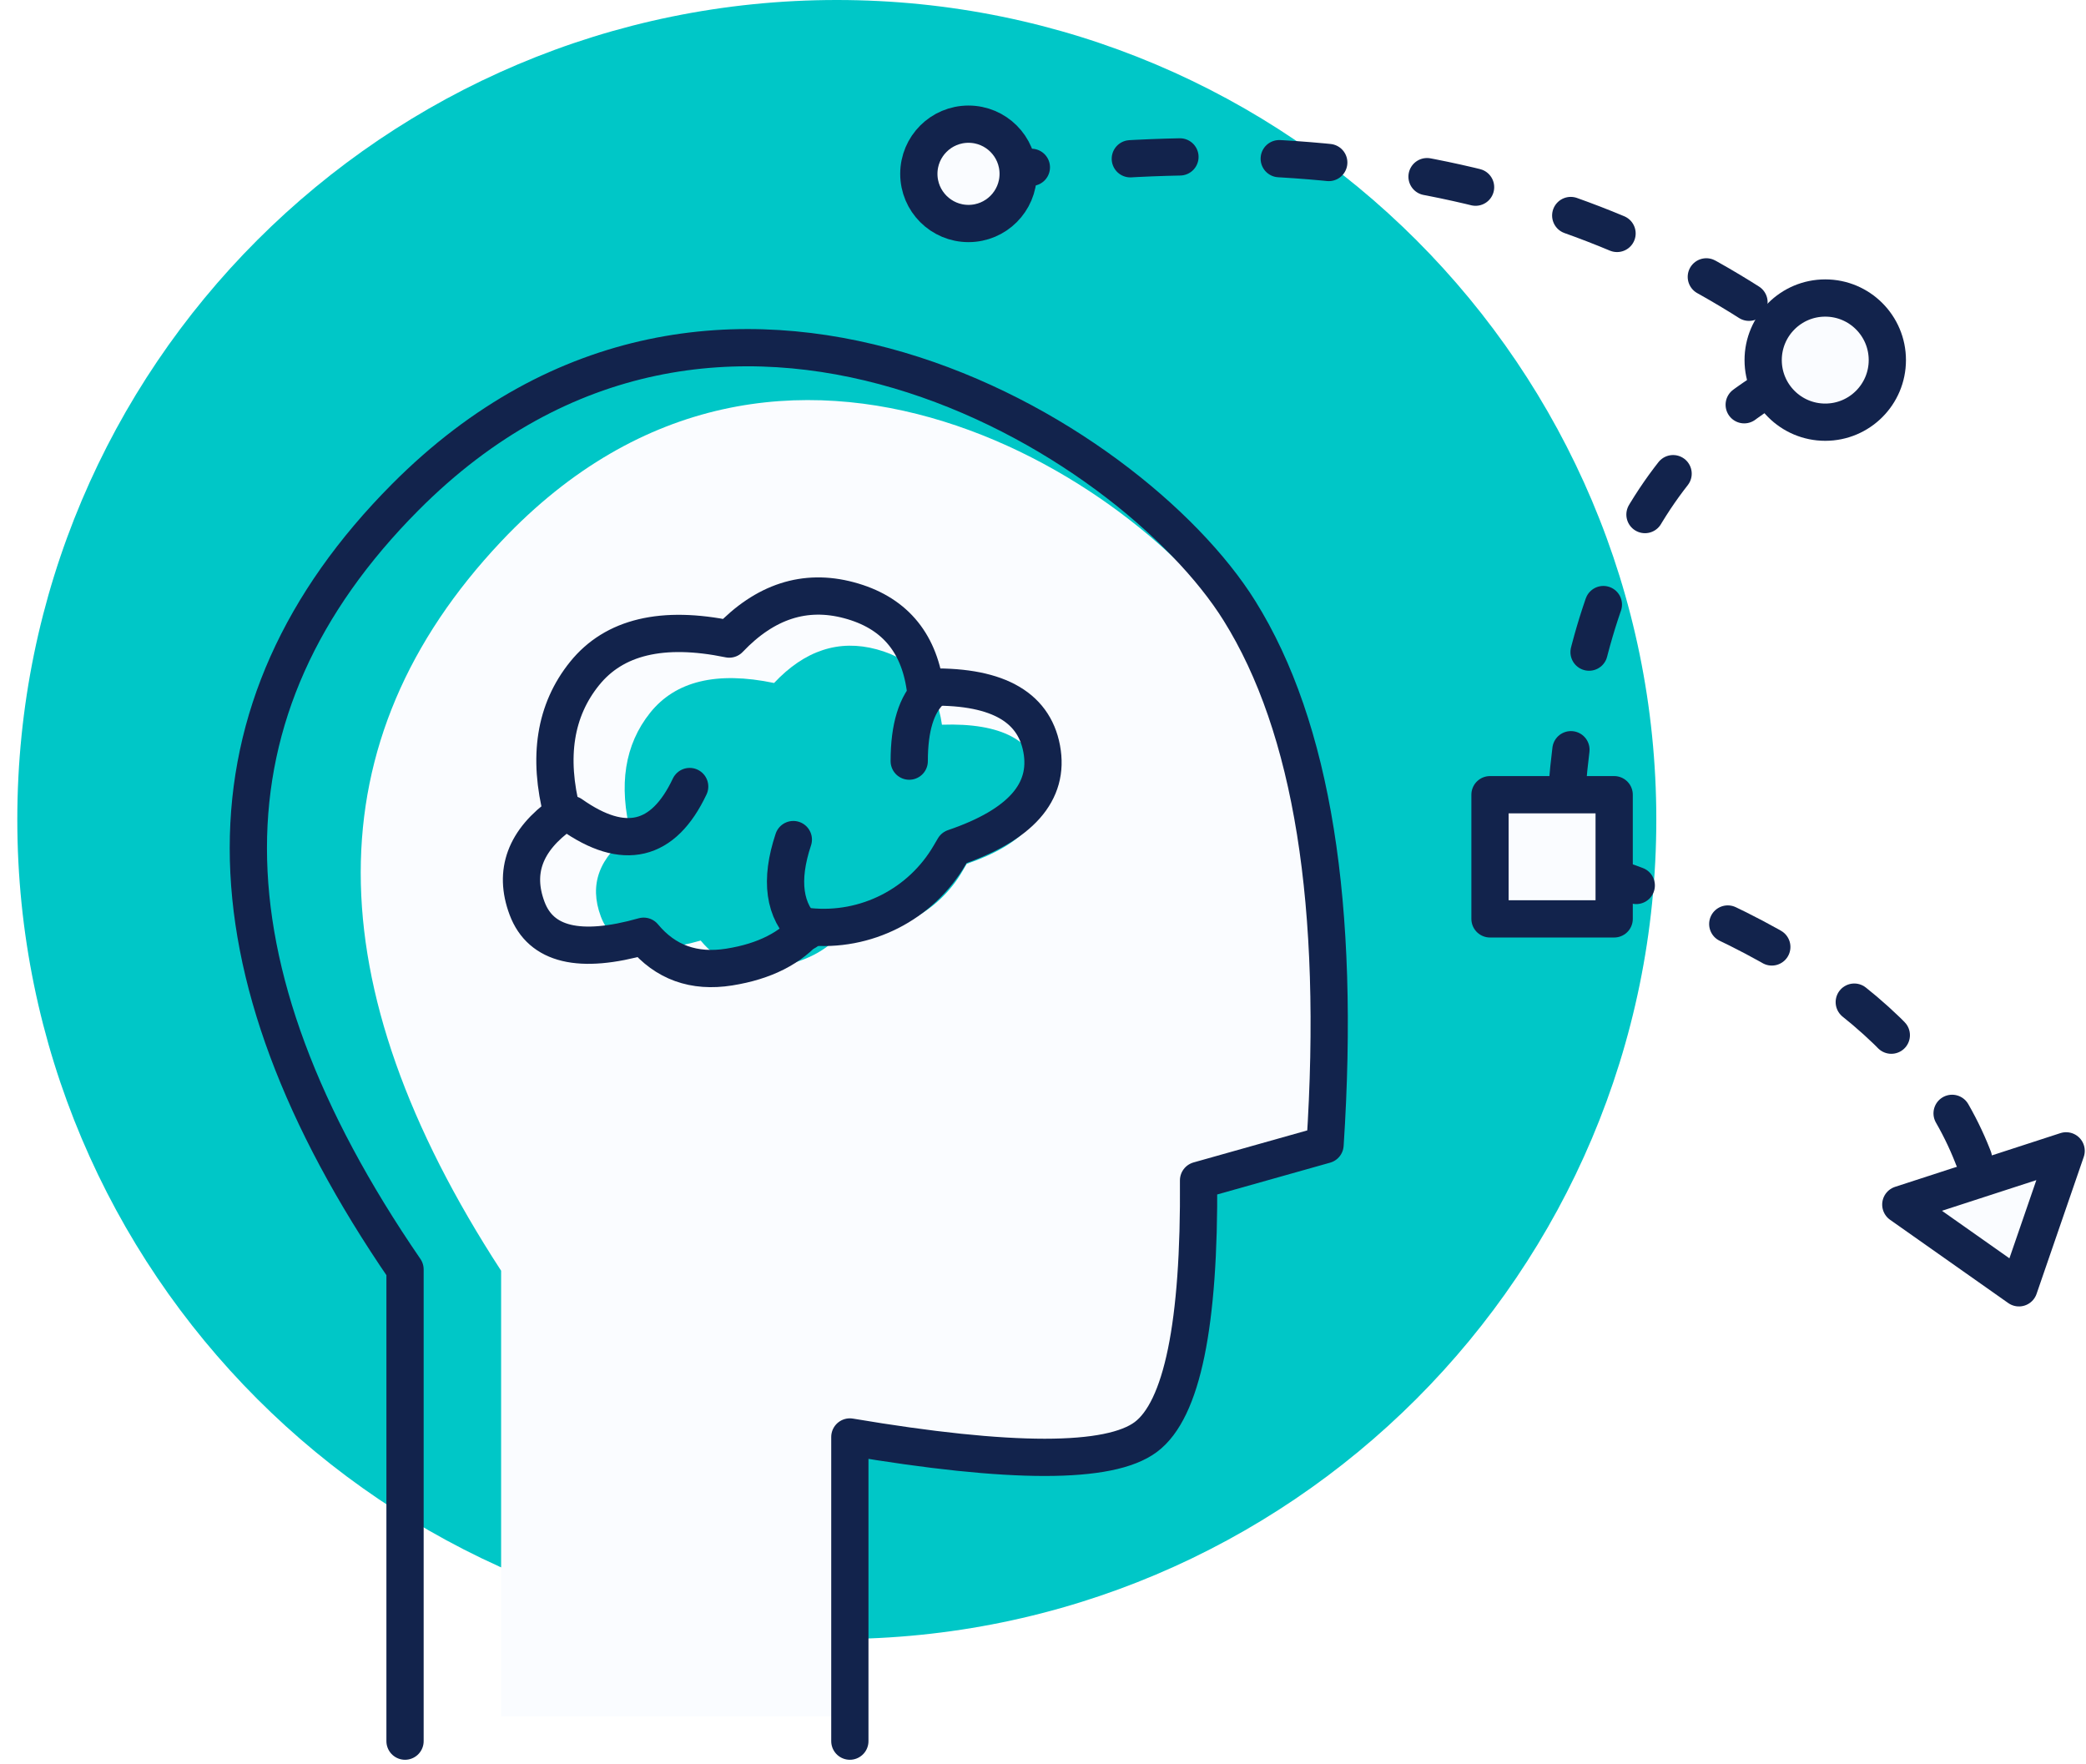
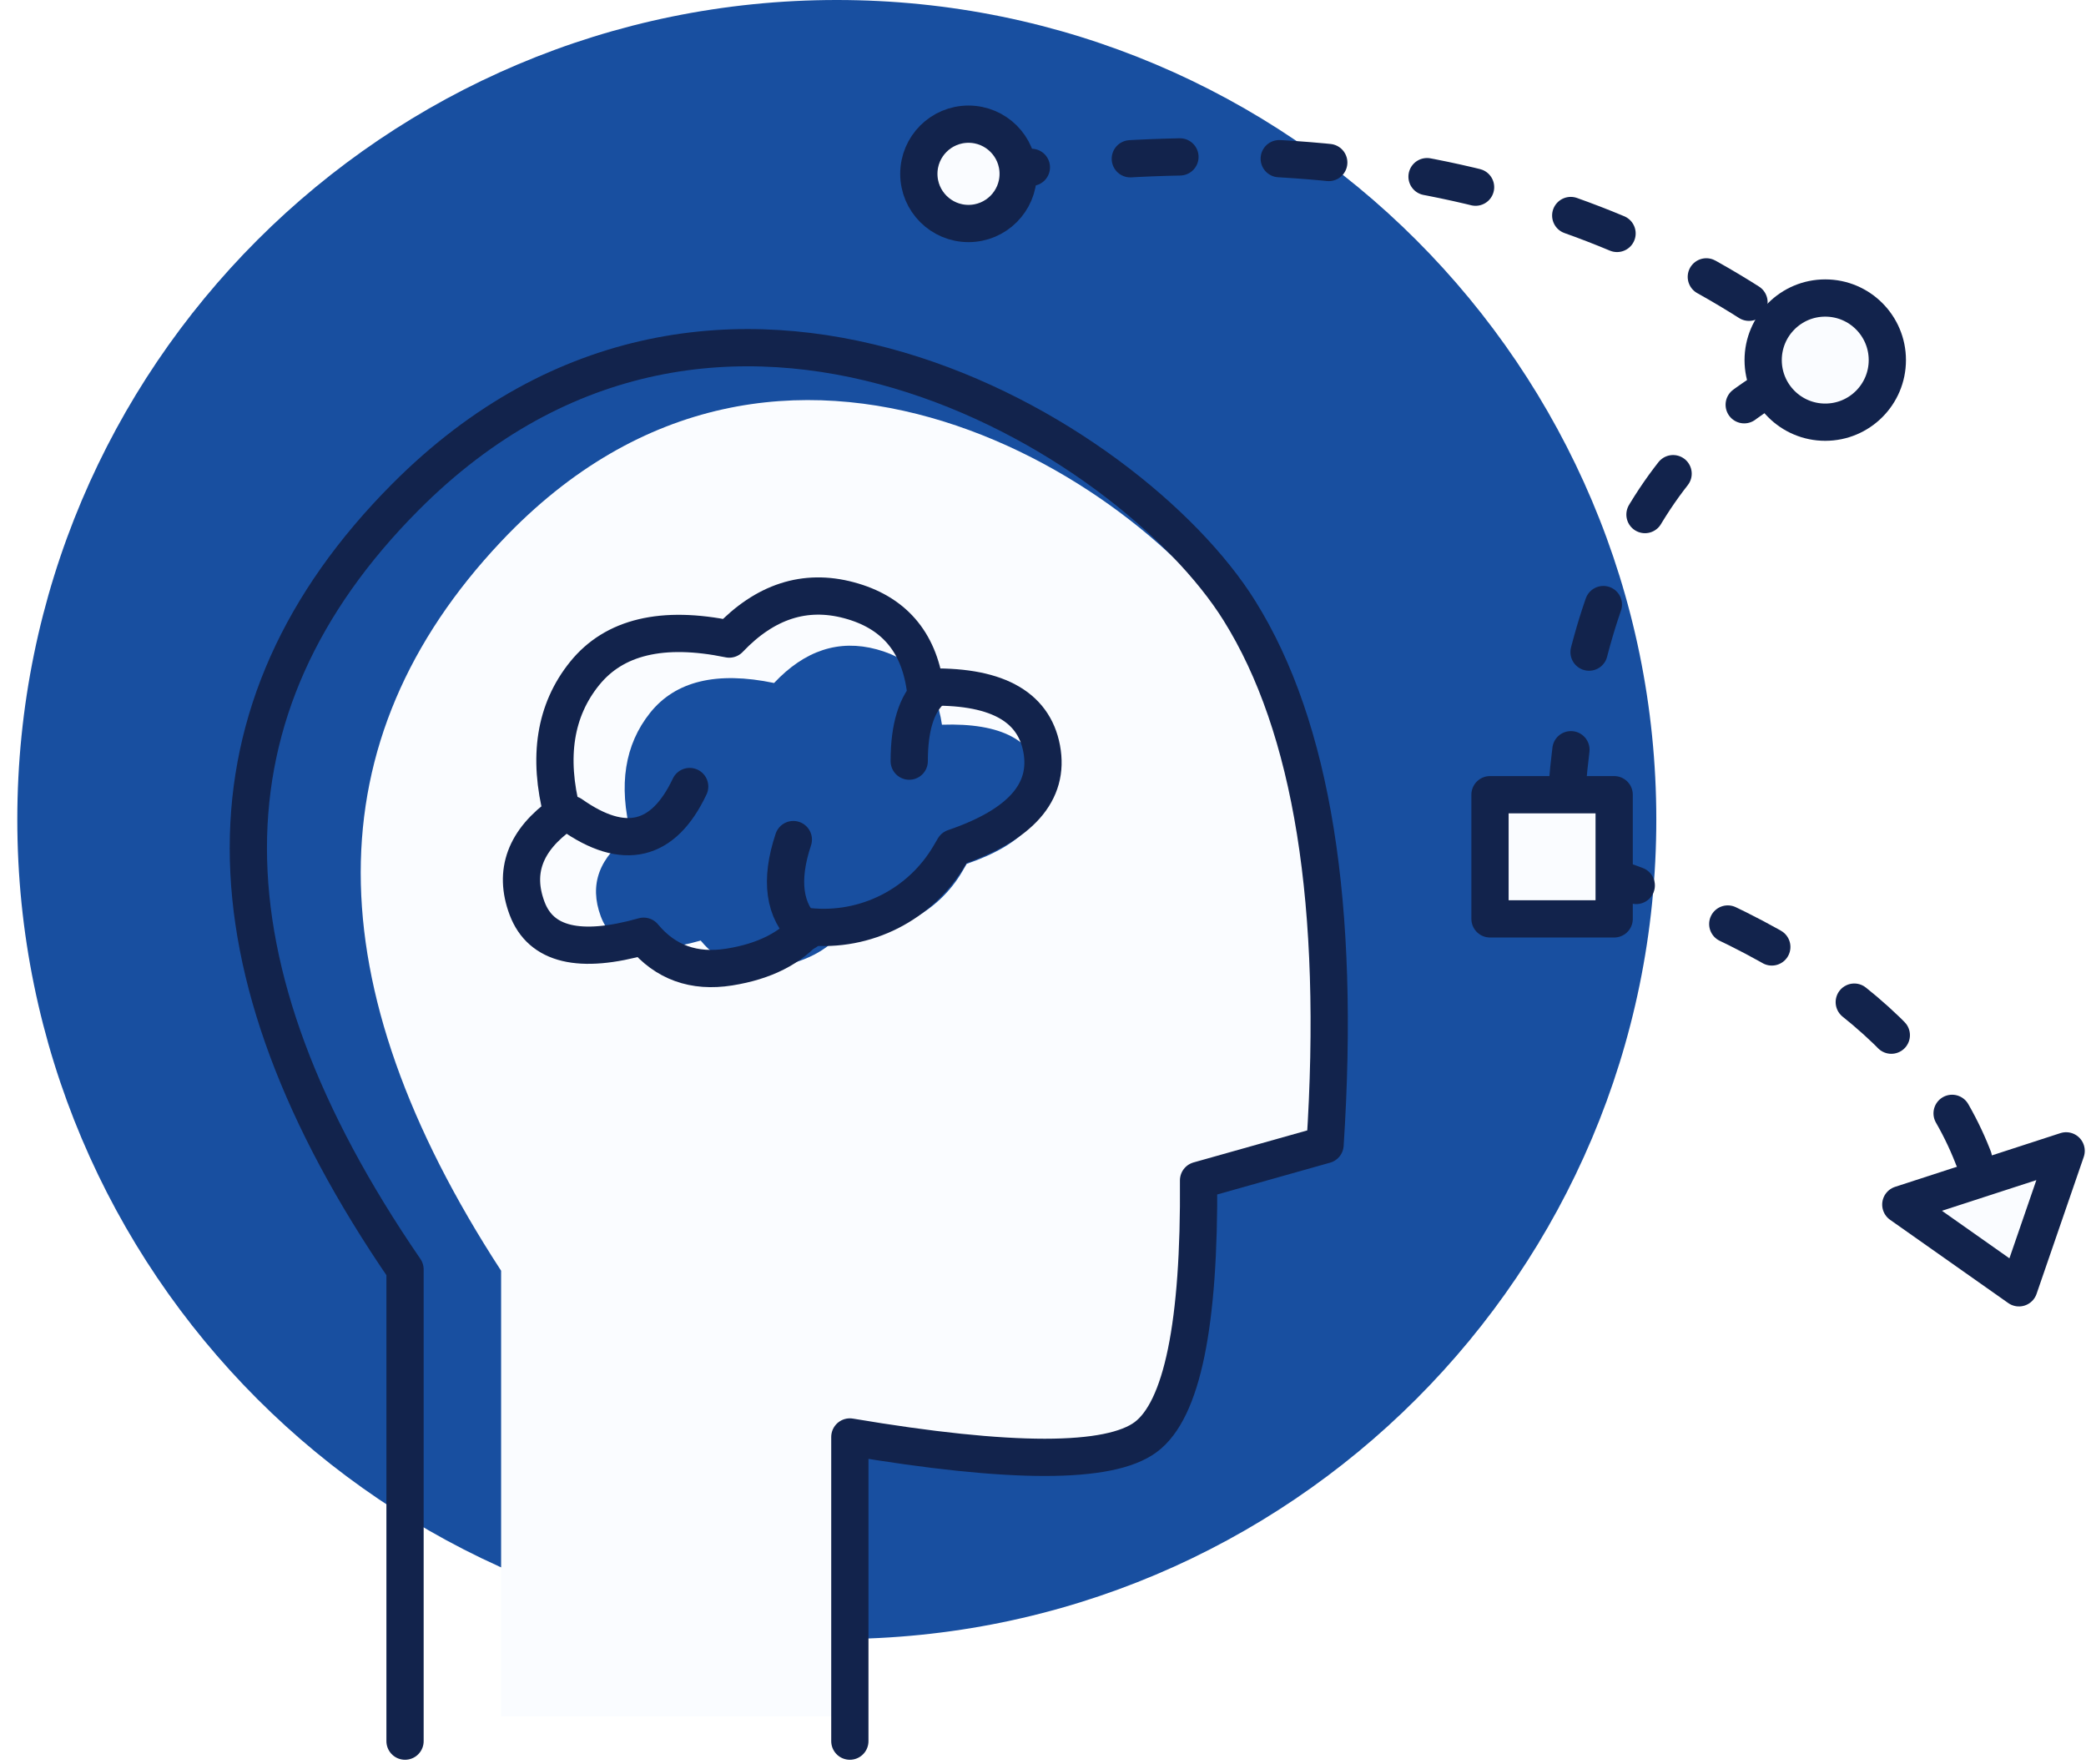
<svg xmlns="http://www.w3.org/2000/svg" width="84px" height="71px" viewBox="0 0 84 71" version="1.1">
  <g id="Page-1" stroke="none" stroke-width="1" fill="none" fill-rule="evenodd">
    <g id="1" transform="translate(-731, -1612)">
      <g id="our-phylosophy" transform="translate(0, 1053)">
        <g id="we-practice" transform="translate(730, 559)">
          <g id="icon_practice">
-             <g id="Group-14-Copy" fill="#00C7C7">
+             <g id="Group-14-Copy" fill="#184fa0">
              <g id="Group-8-Copy" transform="translate(0.786885, 0)">
                <g id="Group-9">
                  <circle id="Oval" cx="33.91" cy="33" r="33" />
                </g>
              </g>
            </g>
            <path d="M21.179,69.11 L21.179,51.168 C13.641,39.588 13.641,29.799 21.179,21.804 C32.487,9.811 47.349,19.47 51.285,26.114 C53.909,30.543 54.94,37.314 54.376,46.426 L49.811,47.781 C49.851,53.254 49.218,56.507 47.91,57.541 C46.602,58.574 42.375,58.574 35.229,57.541 L35.229,69.11" id="Path-11" fill="#FAFCFF" />
            <path d="M17.31,70.11 L17.31,51.116 C8.897,38.855 8.897,28.493 17.31,20.028 C29.93,7.332 46.516,17.558 50.909,24.591 C53.838,29.28 54.988,36.448 54.358,46.095 L49.264,47.53 C49.309,53.324 48.602,56.768 47.142,57.862 C45.682,58.956 41.709,58.956 35.222,57.862 L35.222,70.11" id="Path-11" stroke="#12234C" stroke-width="1.5" stroke-linecap="round" stroke-linejoin="round" />
            <g id="Group-23" transform="translate(38, 5)" stroke="#12234C" stroke-linecap="round" stroke-linejoin="round" stroke-width="1.5">
              <path d="M2.549,2 C16.183,1.70752301e-13 27.35,2.333 36.049,9" id="Path-16" stroke-dasharray="2,4" />
              <path d="M25.955,10.228 C31.935,13.483 34.925,20.24 34.925,30.5" id="Path-17" stroke-dasharray="2,4" transform="translate(30.43973, 20.36407) scale(-1, 1) translate(-30.43973, -20.36407) " />
              <path d="M27,30 C35.876,32.877 41.137,37.065 42.785,42.561" id="Path-18" stroke-dasharray="2,4" />
              <circle id="Oval" fill="#FAFCFF" cx="2" cy="2" r="2" />
              <circle id="Oval-Copy-3" fill="#FAFCFF" cx="36.5" cy="9.5" r="2.5" />
              <rect id="Rectangle" fill="#FAFCFF" x="23" y="27" width="5" height="5" />
              <polygon id="Rectangle-Copy-4" fill="#FAFCFF" transform="translate(43.59067, 44.63728) rotate(72) translate(-43.59067, -44.63728) " points="41.262 41.137 45.92 44.648 41.262 48.137" />
            </g>
            <g id="Group-16" transform="translate(22, 24)">
-               <path d="M12.916,13.538 C12.305,14.282 11.39,14.752 10.171,14.948 C8.951,15.144 7.966,14.786 7.216,13.873 C5.01,14.505 3.668,14.18 3.193,12.9 C2.717,11.62 3.122,10.519 4.408,9.598 C3.899,7.615 4.156,5.984 5.178,4.703 C6.201,3.422 7.865,3.022 10.171,3.502 C11.406,2.187 12.784,1.736 14.304,2.147 C15.824,2.558 16.7,3.57 16.931,5.182 C19.332,5.101 20.673,5.816 20.954,7.329 C21.235,8.842 20.226,9.994 17.927,10.785 L17.765,11.065 C16.778,12.773 14.878,13.742 12.916,13.538 L12.916,13.538 Z" id="Path-12" fill="#00C7C7" />
+               <path d="M12.916,13.538 C12.305,14.282 11.39,14.752 10.171,14.948 C8.951,15.144 7.966,14.786 7.216,13.873 C5.01,14.505 3.668,14.18 3.193,12.9 C2.717,11.62 3.122,10.519 4.408,9.598 C3.899,7.615 4.156,5.984 5.178,4.703 C6.201,3.422 7.865,3.022 10.171,3.502 C11.406,2.187 12.784,1.736 14.304,2.147 C15.824,2.558 16.7,3.57 16.931,5.182 C19.332,5.101 20.673,5.816 20.954,7.329 C21.235,8.842 20.226,9.994 17.927,10.785 L17.765,11.065 C16.778,12.773 14.878,13.742 12.916,13.538 L12.916,13.538 Z" id="Path-12" fill="#184fa0" />
              <path d="M11.569,13.313 C10.856,14.172 9.789,14.714 8.366,14.94 C6.943,15.166 5.794,14.753 4.919,13.699 C2.344,14.428 0.78,14.054 0.225,12.577 C-0.33,11.1 0.142,9.83 1.642,8.767 C1.049,6.479 1.348,4.597 2.541,3.119 C3.734,1.641 5.676,1.179 8.366,1.733 C9.807,0.216 11.415,-0.305 13.188,0.17 C14.962,0.644 15.983,1.812 16.253,3.672 C19.054,3.578 20.619,4.403 20.947,6.149 C21.274,7.894 20.097,9.224 17.415,10.137 L17.241,10.433 C16.079,12.422 13.861,13.548 11.569,13.313 L11.569,13.313 Z" id="Path-12" stroke="#12234C" stroke-width="1.5" stroke-linecap="round" stroke-linejoin="round" />
              <path d="M11.465,13.512 C10.57,12.693 10.397,11.457 10.946,9.807" id="Path-13" stroke="#12234C" stroke-width="1.5" stroke-linecap="round" stroke-linejoin="round" />
              <path d="M2.01,8.797 C4.124,10.288 5.712,9.912 6.772,7.671" id="Path-14" stroke="#12234C" stroke-width="1.5" stroke-linecap="round" stroke-linejoin="round" />
              <path d="M16.485,3.807 C15.903,4.349 15.613,5.296 15.613,6.648" id="Path-15" stroke="#12234C" stroke-width="1.5" stroke-linecap="round" stroke-linejoin="round" />
            </g>
          </g>
        </g>
      </g>
    </g>
  </g>
</svg>
